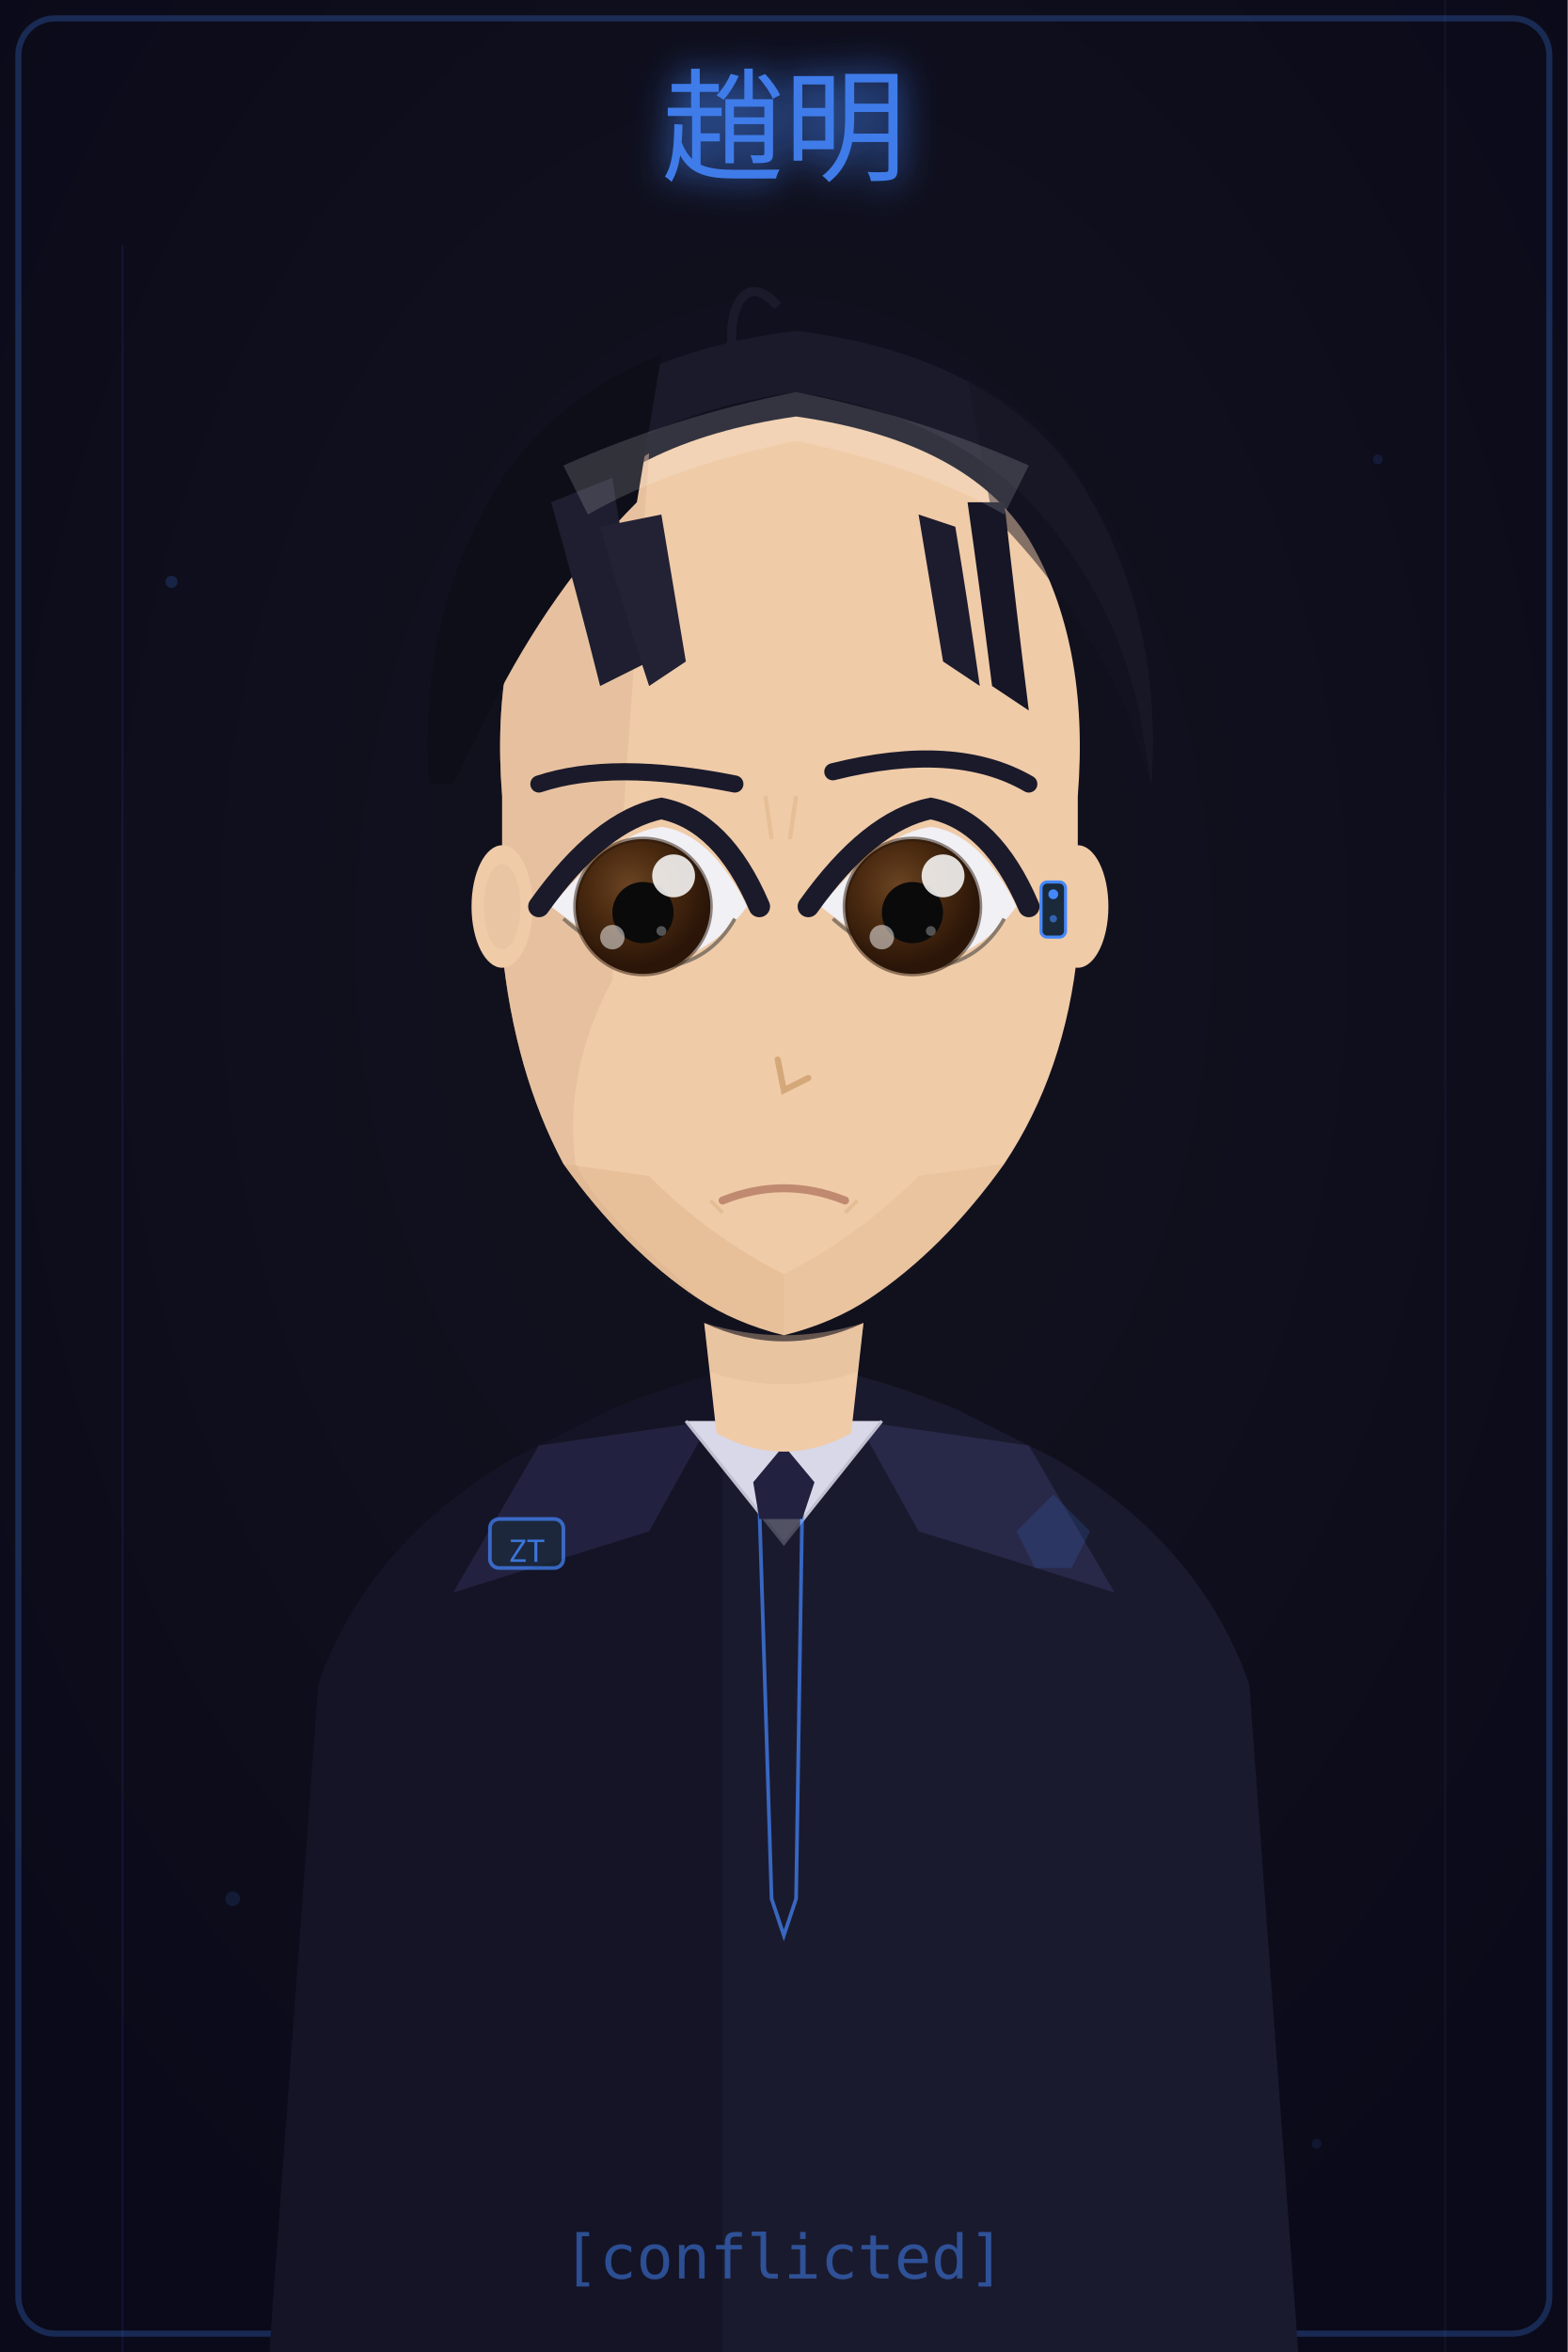
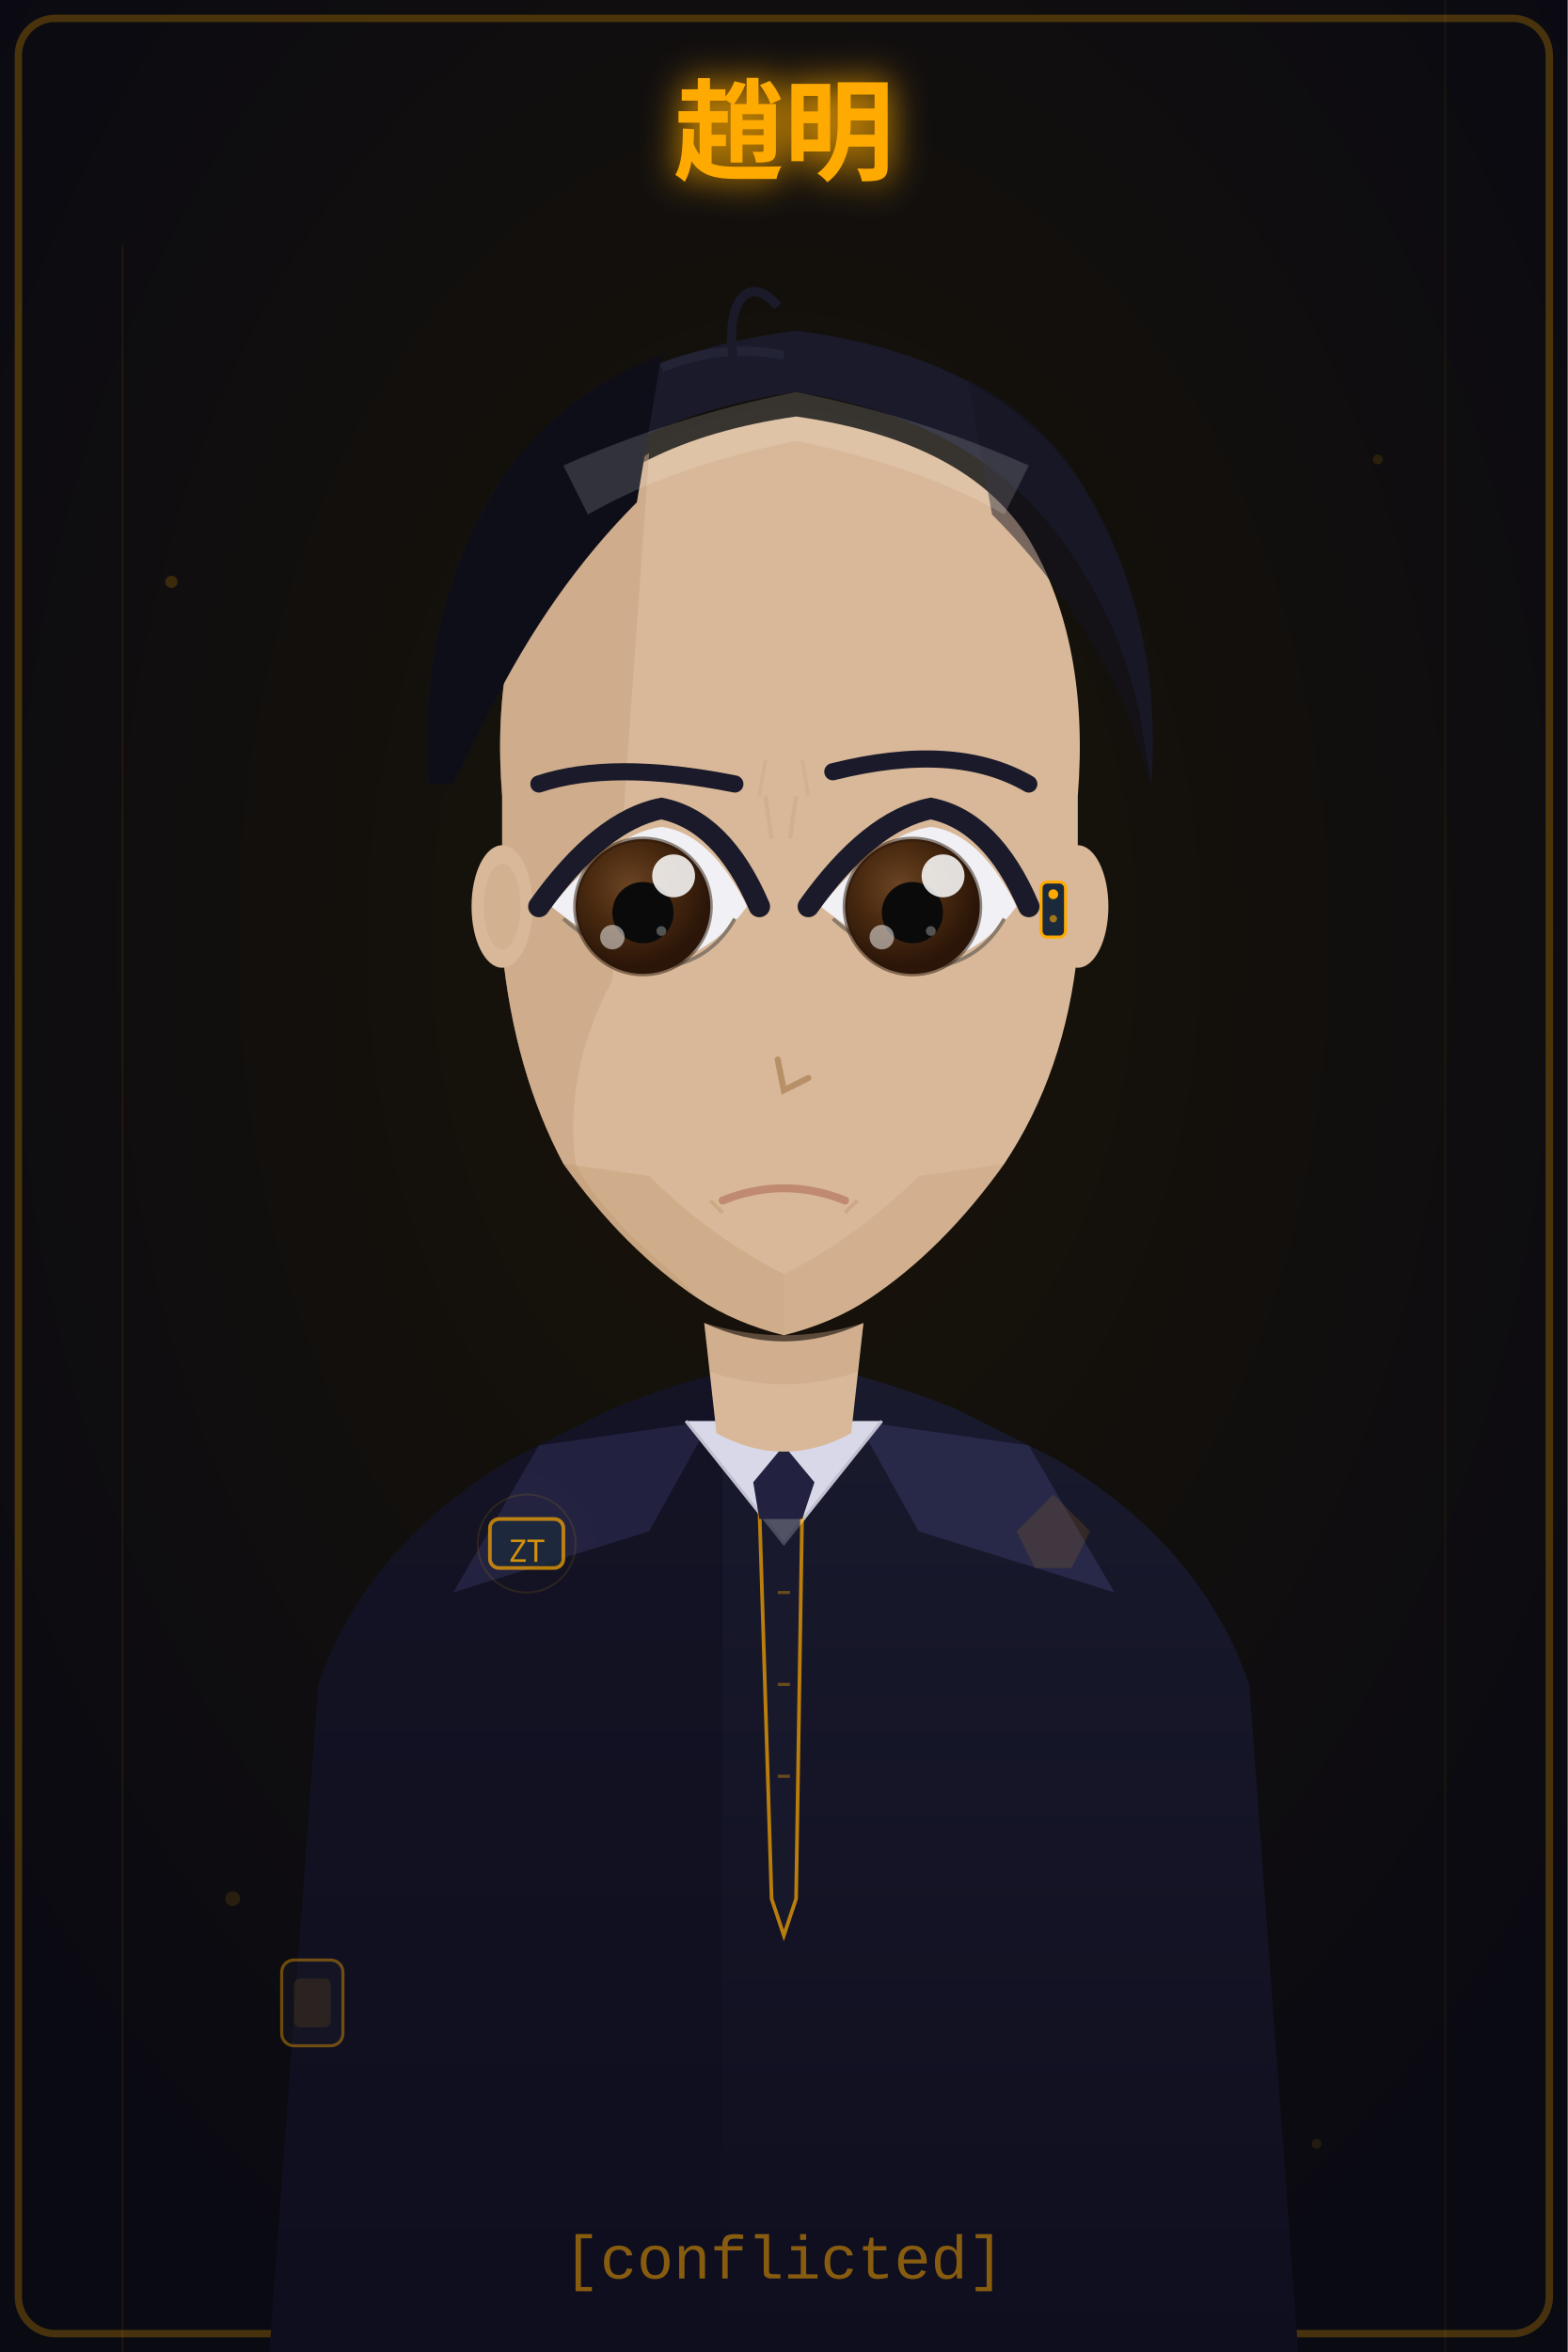
<svg xmlns="http://www.w3.org/2000/svg" width="256" height="384" viewBox="0 0 256 384">
  <defs>
    <radialGradient id="bgGrad" cx="50%" cy="40%" r="65%">
-       <stop offset="0%" stop-color="#141420" />
-       <stop offset="100%" stop-color="#0a0a1a" />
+       <stop offset="0%" stop-color="#1a1408" />
+       <stop offset="100%" stop-color="#0a0a12" />
    </radialGradient>
    <radialGradient id="irisGrad" cx="40%" cy="35%" r="60%">
      <stop offset="0%" stop-color="#6b4423" />
      <stop offset="50%" stop-color="#4a2a10" />
      <stop offset="100%" stop-color="#2a1508" />
    </radialGradient>
+     <linearGradient id="suitGrad" x1="0" y1="0" x2="0" y2="1">
+       <stop offset="0%" stop-color="#1a1a2e" />
+       <stop offset="100%" stop-color="#0e0e1e" />
+     </linearGradient>
    <filter id="glow" x="-50%" y="-50%" width="200%" height="200%">
      <feGaussianBlur stdDeviation="3" result="b" />
      <feMerge>
        <feMergeNode in="b" />
        <feMergeNode in="SourceGraphic" />
      </feMerge>
    </filter>
    <filter id="glowSoft" x="-80%" y="-80%" width="260%" height="260%">
      <feGaussianBlur stdDeviation="5" result="b" />
      <feMerge>
        <feMergeNode in="b" />
        <feMergeNode in="SourceGraphic" />
      </feMerge>
    </filter>
  </defs>
  <rect width="256" height="384" fill="url(#bgGrad)" />
-   <line x1="20" y1="40" x2="20" y2="384" stroke="#4488ff" stroke-width="0.3" opacity="0.1" />
-   <line x1="236" y1="0" x2="236" y2="384" stroke="#4488ff" stroke-width="0.3" opacity="0.08" />
-   <rect x="3" y="3" width="250" height="378" rx="6" fill="none" stroke="#4488ff" stroke-width="1" opacity="0.25" />
-   <text x="128" y="28" font-family="monospace" font-size="20" fill="#4488ff" text-anchor="middle" filter="url(#glow)" opacity="0.9">趙明</text>
-   <path d="M52,275 Q60,252 84,238 L100,230 Q115,224 128,222 Q141,224 156,230 L172,238 Q196,252 204,275 L212,384 L44,384 Z" fill="#1a1a2e" />
+   <line x1="20" y1="40" x2="20" y2="384" stroke="#ffaa00" stroke-width="0.3" opacity="0.08" />
+   <line x1="236" y1="0" x2="236" y2="384" stroke="#ffaa00" stroke-width="0.3" opacity="0.06" />
+   <rect x="3" y="3" width="250" height="378" rx="6" fill="none" stroke="#ffaa00" stroke-width="1.2" opacity="0.25" />
+   <text x="128" y="28" font-family="'Courier New', monospace" font-size="18" font-weight="bold" fill="#ffaa00" text-anchor="middle" filter="url(#glow)">趙明</text>
+   <path d="M52,275 Q60,252 84,238 L100,230 Q115,224 128,222 Q141,224 156,230 L172,238 Q196,252 204,275 L212,384 L44,384 Z" fill="url(#suitGrad)" />
  <path d="M52,275 Q60,252 84,238 L100,230 Q110,226 118,224 L118,384 L44,384 Z" fill="#0e0e1e" opacity="0.5" />
  <path d="M88,236 L74,260 L106,250 L116,232 Z" fill="#222240" />
  <path d="M168,236 L182,260 L150,250 L140,232 Z" fill="#282848" />
  <path d="M112,232 L128,252 L144,232" fill="#d8d8e8" stroke="#c0c0d0" stroke-width="0.5" />
-   <path d="M124,246 L127,242 L131,246 L130,310 L128,316 L126,310 Z" fill="#1a1a2e" stroke="#4488ff" stroke-width="0.6" opacity="0.7" />
+   <path d="M124,246 L127,242 L131,246 L130,310 L128,316 L126,310 Z" fill="#1a1a2e" stroke="#ffaa00" stroke-width="0.6" opacity="0.7" />
  <path d="M123,242 L128,236 L133,242 L131,248 L124,248 Z" fill="#222240" />
-   <line x1="68" y1="278" x2="68" y2="384" stroke="#4488ff" stroke-width="0.8" opacity="0.15" filter="url(#glow)" />
-   <line x1="188" y1="278" x2="188" y2="384" stroke="#4488ff" stroke-width="0.8" opacity="0.15" filter="url(#glow)" />
-   <rect x="80" y="248" width="12" height="8" rx="1.5" fill="#1a2a3a" stroke="#4488ff" stroke-width="0.6" opacity="0.7" />
-   <text x="86" y="255" font-family="monospace" font-size="5" fill="#4488ff" text-anchor="middle" opacity="0.8">ZT</text>
-   <path d="M166,250 L172,244 L178,250 L175,256 L169,256 Z" fill="#4488ff" opacity="0.15" />
-   <path d="M115,216 Q128,222 141,216 L139,234 Q128,240 117,234 Z" fill="#f0cba8" />
-   <path d="M115,216 Q128,220 141,216 L140,224 Q128,228 116,224 Z" fill="#deb896" opacity="0.4" />
-   <path d="M82,130 Q80,105 90,88 Q102,72 130,68 Q158,72 168,88 Q178,105 176,130 L176,155 Q174,175 164,190 Q154,204 142,212 Q136,216 128,218 Q120,216 114,212 Q102,204 92,190 Q84,175 82,155 Z" fill="#f0cba8" />
-   <path d="M82,130 Q80,105 90,88 Q96,80 106,74 L102,130 L100,160 Q92,175 94,190 Q98,198 110,208 L114,212 Q102,204 92,190 Q84,175 82,155 Z" fill="#deb896" opacity="0.5" />
-   <path d="M92,190 Q102,204 114,212 Q120,216 128,218 L128,208 Q116,202 106,192 Z" fill="#d4a878" opacity="0.3" />
-   <path d="M164,190 Q154,204 142,212 Q136,216 128,218 L128,208 Q140,202 150,192 Z" fill="#d4a878" opacity="0.2" />
-   <line x1="125" y1="130" x2="126" y2="137" stroke="#d4a878" stroke-width="0.7" opacity="0.35" />
-   <line x1="130" y1="130" x2="129" y2="137" stroke="#d4a878" stroke-width="0.7" opacity="0.35" />
-   <ellipse cx="82" cy="148" rx="5" ry="10" fill="#f0cba8" />
-   <ellipse cx="82" cy="148" rx="3" ry="7" fill="#deb896" opacity="0.3" />
-   <ellipse cx="176" cy="148" rx="5" ry="10" fill="#f0cba8" />
-   <rect x="170" y="144" width="4" height="9" rx="1" fill="#1a2a3a" stroke="#4488ff" stroke-width="0.5" />
-   <circle cx="172" cy="146" r="0.8" fill="#4488ff" />
-   <circle cx="172" cy="150" r="0.6" fill="#4488ff" opacity="0.6" />
+   <line x1="127" y1="260" x2="129" y2="260" stroke="#ffaa00" stroke-width="0.5" opacity="0.35" />
+   <line x1="127" y1="275" x2="129" y2="275" stroke="#ffaa00" stroke-width="0.5" opacity="0.35" />
+   <line x1="127" y1="290" x2="129" y2="290" stroke="#ffaa00" stroke-width="0.5" opacity="0.35" />
+   <line x1="68" y1="278" x2="68" y2="384" stroke="#ffaa00" stroke-width="0.8" opacity="0.15" filter="url(#glow)" />
+   <line x1="188" y1="278" x2="188" y2="384" stroke="#ffaa00" stroke-width="0.8" opacity="0.15" filter="url(#glow)" />
+   <rect x="80" y="248" width="12" height="8" rx="1.5" fill="#1a2a3a" stroke="#ffaa00" stroke-width="0.6" opacity="0.7" />
+   <text x="86" y="255" font-family="monospace" font-size="5" fill="#ffaa00" text-anchor="middle" opacity="0.8">ZT</text>
+   <circle cx="86" cy="252" r="8" fill="none" stroke="#ffaa00" stroke-width="0.3" opacity="0.12" filter="url(#glowSoft)" />
+   <path d="M166,250 L172,244 L178,250 L175,256 L169,256 Z" fill="#ffaa00" opacity="0.12" />
+   <rect x="46" y="320" width="10" height="14" rx="2" fill="#1a1a2a" stroke="#ffaa00" stroke-width="0.5" opacity="0.4" />
+   <rect x="48" y="323" width="6" height="8" rx="1" fill="#ffaa00" opacity="0.1" />
+   <path d="M115,216 Q128,222 141,216 L139,234 Q128,240 117,234 Z" fill="#d8b898" />
+   <path d="M115,216 Q128,220 141,216 L140,224 Q128,228 116,224 Z" fill="#c4a080" opacity="0.4" />
+   <path d="M82,130 Q80,105 90,88 Q102,72 130,68 Q158,72 168,88 Q178,105 176,130 L176,155 Q174,175 164,190 Q154,204 142,212 Q136,216 128,218 Q120,216 114,212 Q102,204 92,190 Q84,175 82,155 Z" fill="#d8b898" />
+   <path d="M82,130 Q80,105 90,88 Q96,80 106,74 L102,130 L100,160 Q92,175 94,190 Q98,198 110,208 L114,212 Q102,204 92,190 Q84,175 82,155 Z" fill="#c4a080" opacity="0.5" />
+   <path d="M92,190 Q102,204 114,212 Q120,216 128,218 L128,208 Q116,202 106,192 Z" fill="#b89068" opacity="0.3" />
+   <path d="M164,190 Q154,204 142,212 Q136,216 128,218 L128,208 Q140,202 150,192 Z" fill="#b89068" opacity="0.2" />
+   <line x1="125" y1="130" x2="126" y2="137" stroke="#c4a080" stroke-width="0.7" opacity="0.35" />
+   <line x1="130" y1="130" x2="129" y2="137" stroke="#c4a080" stroke-width="0.7" opacity="0.35" />
+   <ellipse cx="82" cy="148" rx="5" ry="10" fill="#d8b898" />
+   <ellipse cx="82" cy="148" rx="3" ry="7" fill="#c4a080" opacity="0.3" />
+   <ellipse cx="176" cy="148" rx="5" ry="10" fill="#d8b898" />
+   <rect x="170" y="144" width="4" height="9" rx="1" fill="#1a2a3a" stroke="#ffaa00" stroke-width="0.5" />
+   <circle cx="172" cy="146" r="0.8" fill="#ffaa00" />
+   <circle cx="172" cy="150" r="0.6" fill="#ffaa00" opacity="0.6" />
  <path d="M70,128 Q68,100 82,78 Q98,58 130,54 Q162,58 176,78 Q190,100 188,128 L186,116 Q182,98 170,84 Q156,68 130,64 Q102,68 88,84 Q76,98 72,116 Z" fill="#1a1a2a" />
  <path d="M70,128 Q68,100 82,78 Q92,64 108,58 L104,82 Q90,96 80,116 L74,128 Z" fill="#0e0e18" />
  <path d="M188,128 Q190,100 176,78 Q170,68 158,62 L162,84 Q176,98 184,116 Z" fill="#141422" opacity="0.5" />
-   <path d="M90,82 Q94,96 98,112 L106,108 Q102,92 100,78 Z" fill="#1e1e30" />
-   <path d="M98,86 Q102,100 106,112 L112,108 Q110,96 108,84 Z" fill="#222234" />
-   <path d="M150,84 Q152,96 154,108 L160,112 Q158,98 156,86 Z" fill="#1c1c2e" />
-   <path d="M158,82 Q160,96 162,112 L168,116 Q166,100 164,82 Z" fill="#161626" />
+   <path d="M108,60 Q118,56 128,58" fill="none" stroke="#2a2a3e" stroke-width="1.5" opacity="0.6" />
  <path d="M120,60 C118,50 122,44 127,50" fill="none" stroke="#1a1a2a" stroke-width="1.5" />
  <path d="M92,76 Q110,68 130,64 Q150,68 168,76 L164,84 Q150,76 130,72 Q110,76 96,84 Z" fill="#ffffff" opacity="0.15" />
  <path d="M90,148 Q100,136 108,135 Q116,136 122,148 Q116,156 108,157 Q100,156 90,148 Z" fill="#f0f0f5" />
  <path d="M88,148 Q98,134 108,132 Q118,134 124,148" fill="none" stroke="#1a1a2a" stroke-width="3.5" stroke-linecap="round" />
  <path d="M92,150 Q100,157 108,158 Q116,157 120,150" fill="none" stroke="#8a7a6a" stroke-width="0.6" />
  <circle cx="105" cy="148" r="11" fill="url(#irisGrad)" />
  <circle cx="105" cy="148" r="11" fill="none" stroke="#2a1508" stroke-width="0.8" opacity="0.5" />
  <circle cx="105" cy="149" r="5" fill="#0a0a0a" />
  <circle cx="110" cy="143" r="3.5" fill="#ffffff" opacity="0.85" />
  <circle cx="100" cy="153" r="2" fill="#ffffff" opacity="0.5" />
  <circle cx="108" cy="152" r="0.8" fill="#ffffff" opacity="0.3" />
  <path d="M134,148 Q144,136 152,135 Q160,136 166,148 Q160,156 152,157 Q144,156 134,148 Z" fill="#f0f0f5" />
  <path d="M132,148 Q142,134 152,132 Q162,134 168,148" fill="none" stroke="#1a1a2a" stroke-width="3.5" stroke-linecap="round" />
  <path d="M136,150 Q144,157 152,158 Q160,157 164,150" fill="none" stroke="#8a7a6a" stroke-width="0.6" />
  <circle cx="149" cy="148" r="11" fill="url(#irisGrad)" />
  <circle cx="149" cy="148" r="11" fill="none" stroke="#2a1508" stroke-width="0.8" opacity="0.5" />
  <circle cx="149" cy="149" r="5" fill="#0a0a0a" />
  <circle cx="154" cy="143" r="3.5" fill="#ffffff" opacity="0.85" />
  <circle cx="144" cy="153" r="2" fill="#ffffff" opacity="0.5" />
  <circle cx="152" cy="152" r="0.8" fill="#ffffff" opacity="0.3" />
  <path d="M88,128 Q100,124 120,128" fill="none" stroke="#1a1a2a" stroke-width="2.8" stroke-linecap="round" />
  <path d="M136,126 Q156,121 168,128" fill="none" stroke="#1a1a2a" stroke-width="2.8" stroke-linecap="round" />
-   <path d="M127,173 L128,178 L132,176" fill="none" stroke="#d4a878" stroke-width="1" stroke-linecap="round" />
+   <line x1="125" y1="124" x2="124" y2="130" stroke="#c4a080" stroke-width="0.6" opacity="0.3" />
+   <line x1="131" y1="124" x2="132" y2="130" stroke="#c4a080" stroke-width="0.6" opacity="0.3" />
+   <path d="M127,173 L128,178 L132,176" fill="none" stroke="#b89068" stroke-width="1" stroke-linecap="round" />
  <path d="M118,196 Q123,194 128,194 Q133,194 138,196" fill="none" stroke="#c08a70" stroke-width="1.3" stroke-linecap="round" />
-   <path d="M116,196 L118,198" fill="none" stroke="#d4a878" stroke-width="0.6" opacity="0.4" />
-   <path d="M140,196 L138,198" fill="none" stroke="#d4a878" stroke-width="0.6" opacity="0.4" />
-   <circle cx="28" cy="95" r="1" fill="#4488ff" opacity="0.18" />
-   <circle cx="225" cy="75" r="0.8" fill="#4488ff" opacity="0.12" />
-   <circle cx="38" cy="310" r="1.2" fill="#4488ff" opacity="0.12" />
-   <circle cx="215" cy="350" r="0.8" fill="#4488ff" opacity="0.1" />
-   <text x="128" y="372" font-family="monospace" font-size="10" fill="#4488ff" text-anchor="middle" opacity="0.5">[conflicted]</text>
+   <path d="M116,196 L118,198" fill="none" stroke="#b89068" stroke-width="0.6" opacity="0.4" />
+   <path d="M140,196 L138,198" fill="none" stroke="#b89068" stroke-width="0.6" opacity="0.4" />
+   <circle cx="28" cy="95" r="1" fill="#ffaa00" opacity="0.18" />
+   <circle cx="225" cy="75" r="0.8" fill="#ffaa00" opacity="0.12" />
+   <circle cx="38" cy="310" r="1.2" fill="#ffaa00" opacity="0.12" />
+   <circle cx="215" cy="350" r="0.8" fill="#ffaa00" opacity="0.1" />
+   <text x="128" y="372" font-family="'Courier New', monospace" font-size="10" fill="#ffaa00" text-anchor="middle" opacity="0.5">[conflicted]</text>
</svg>
